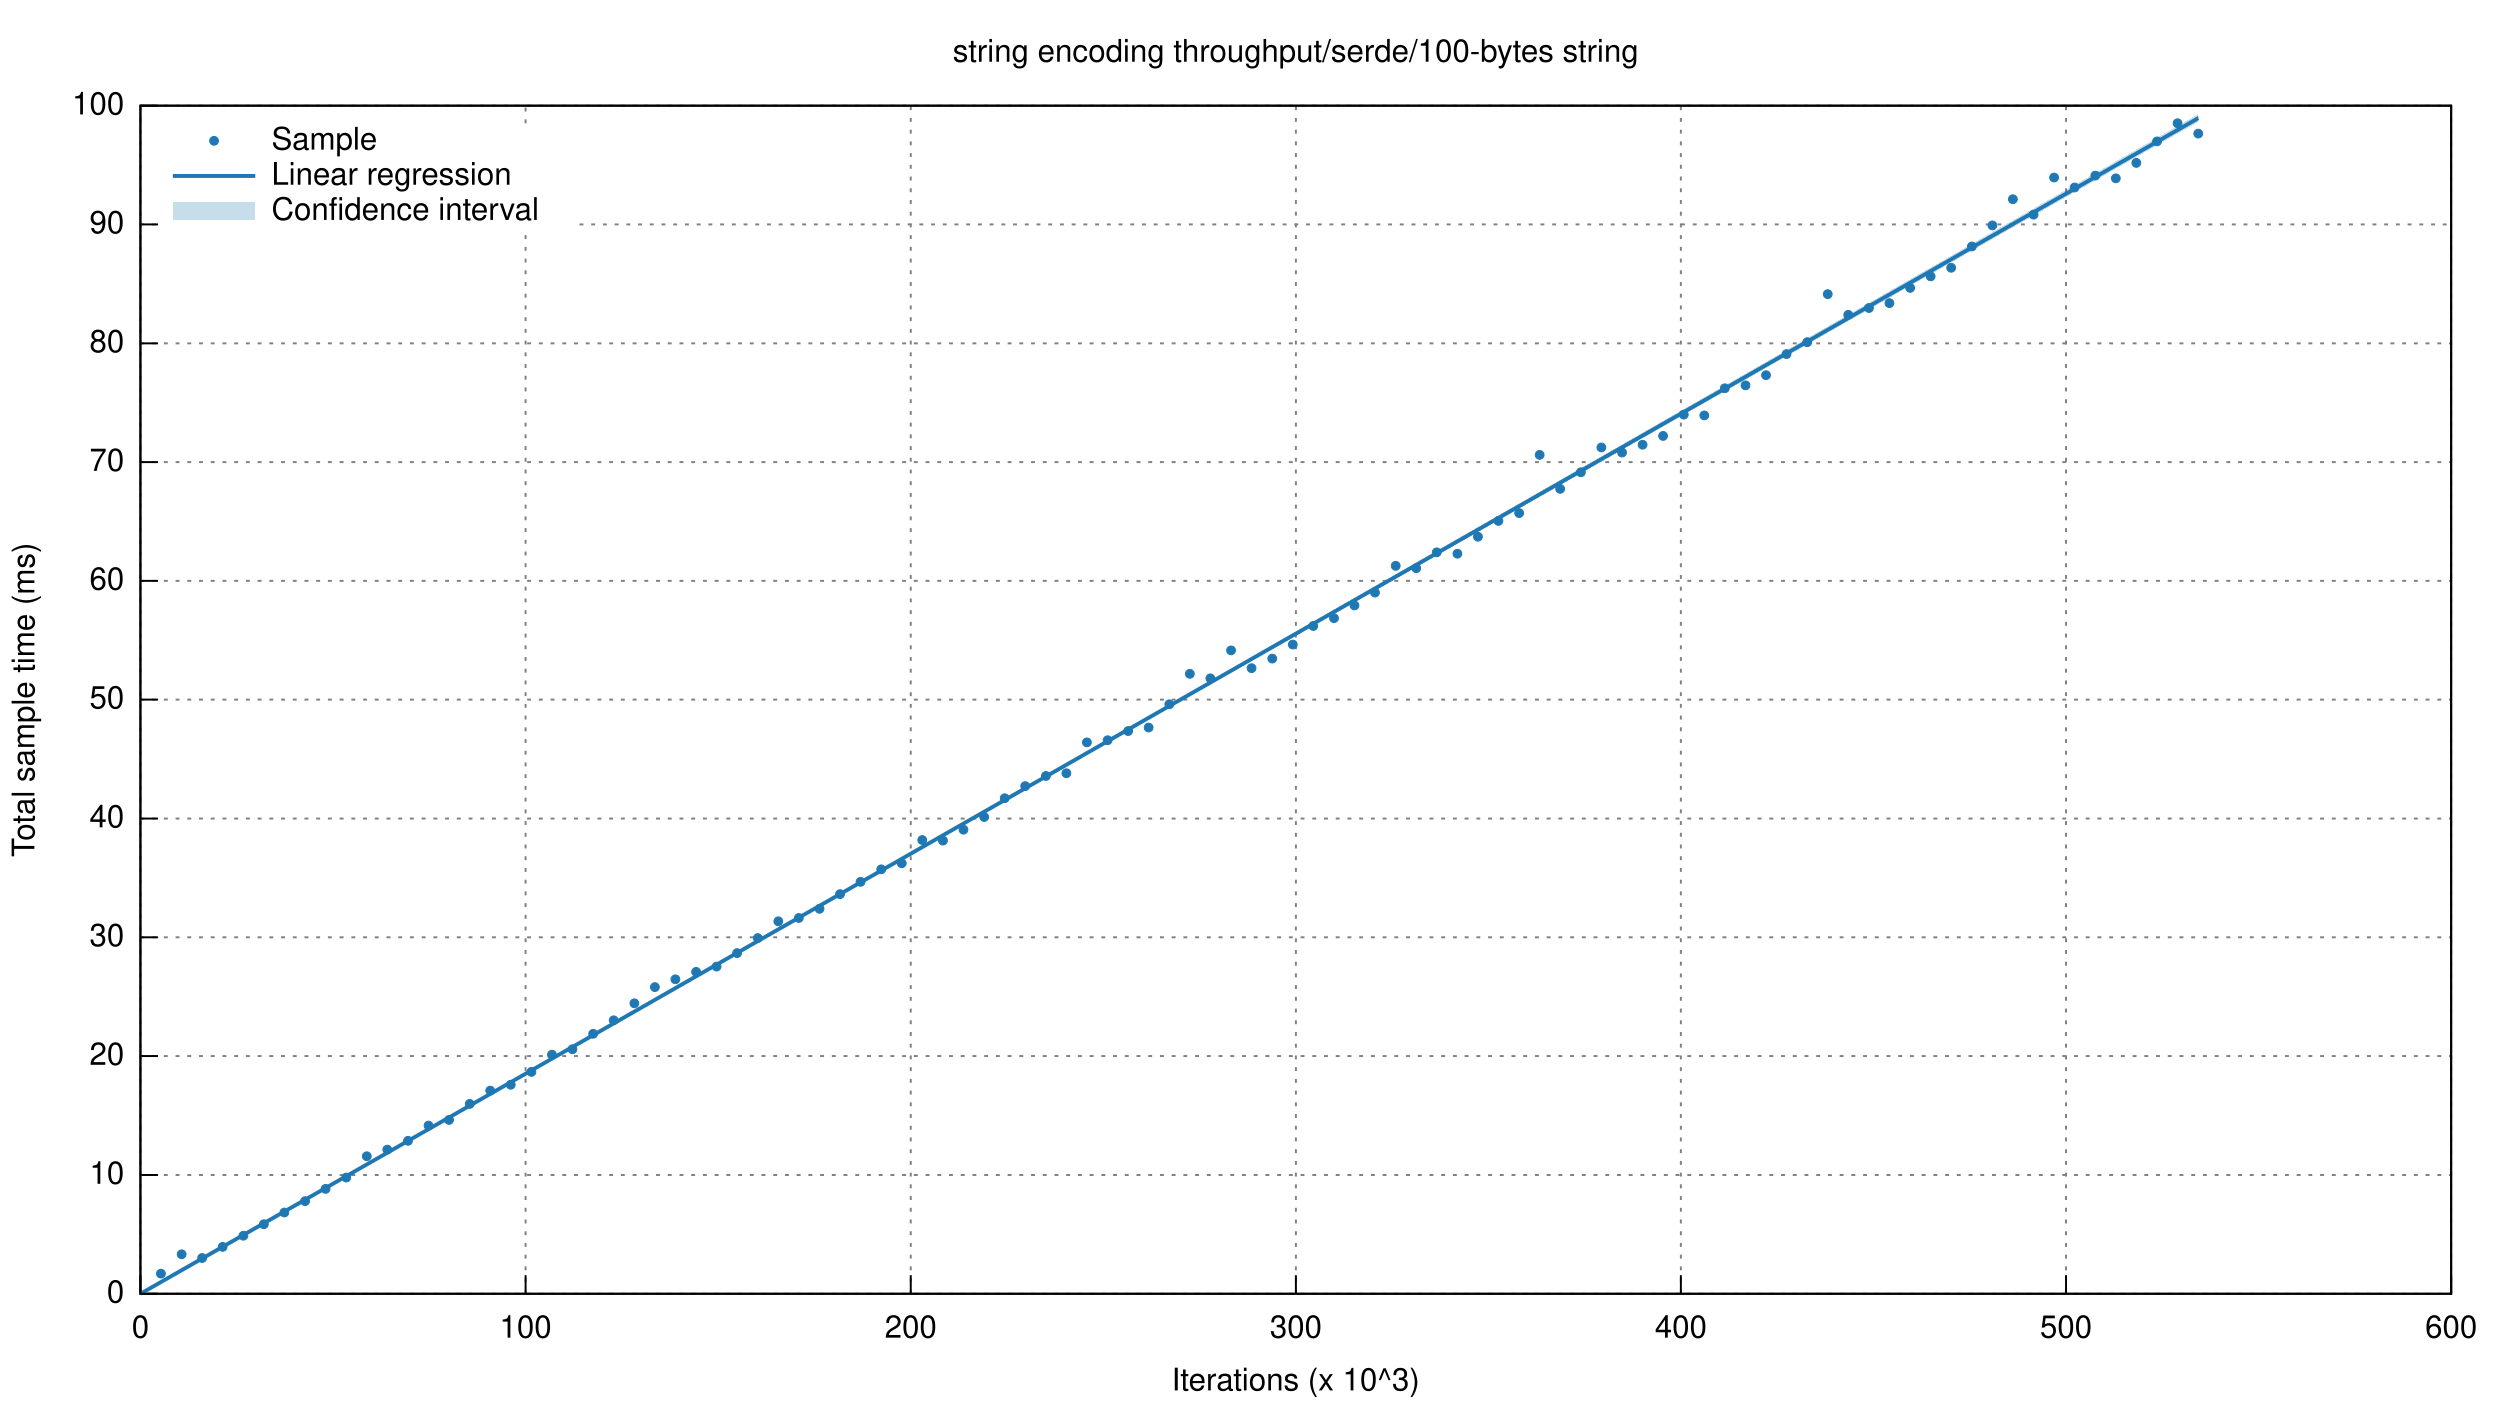
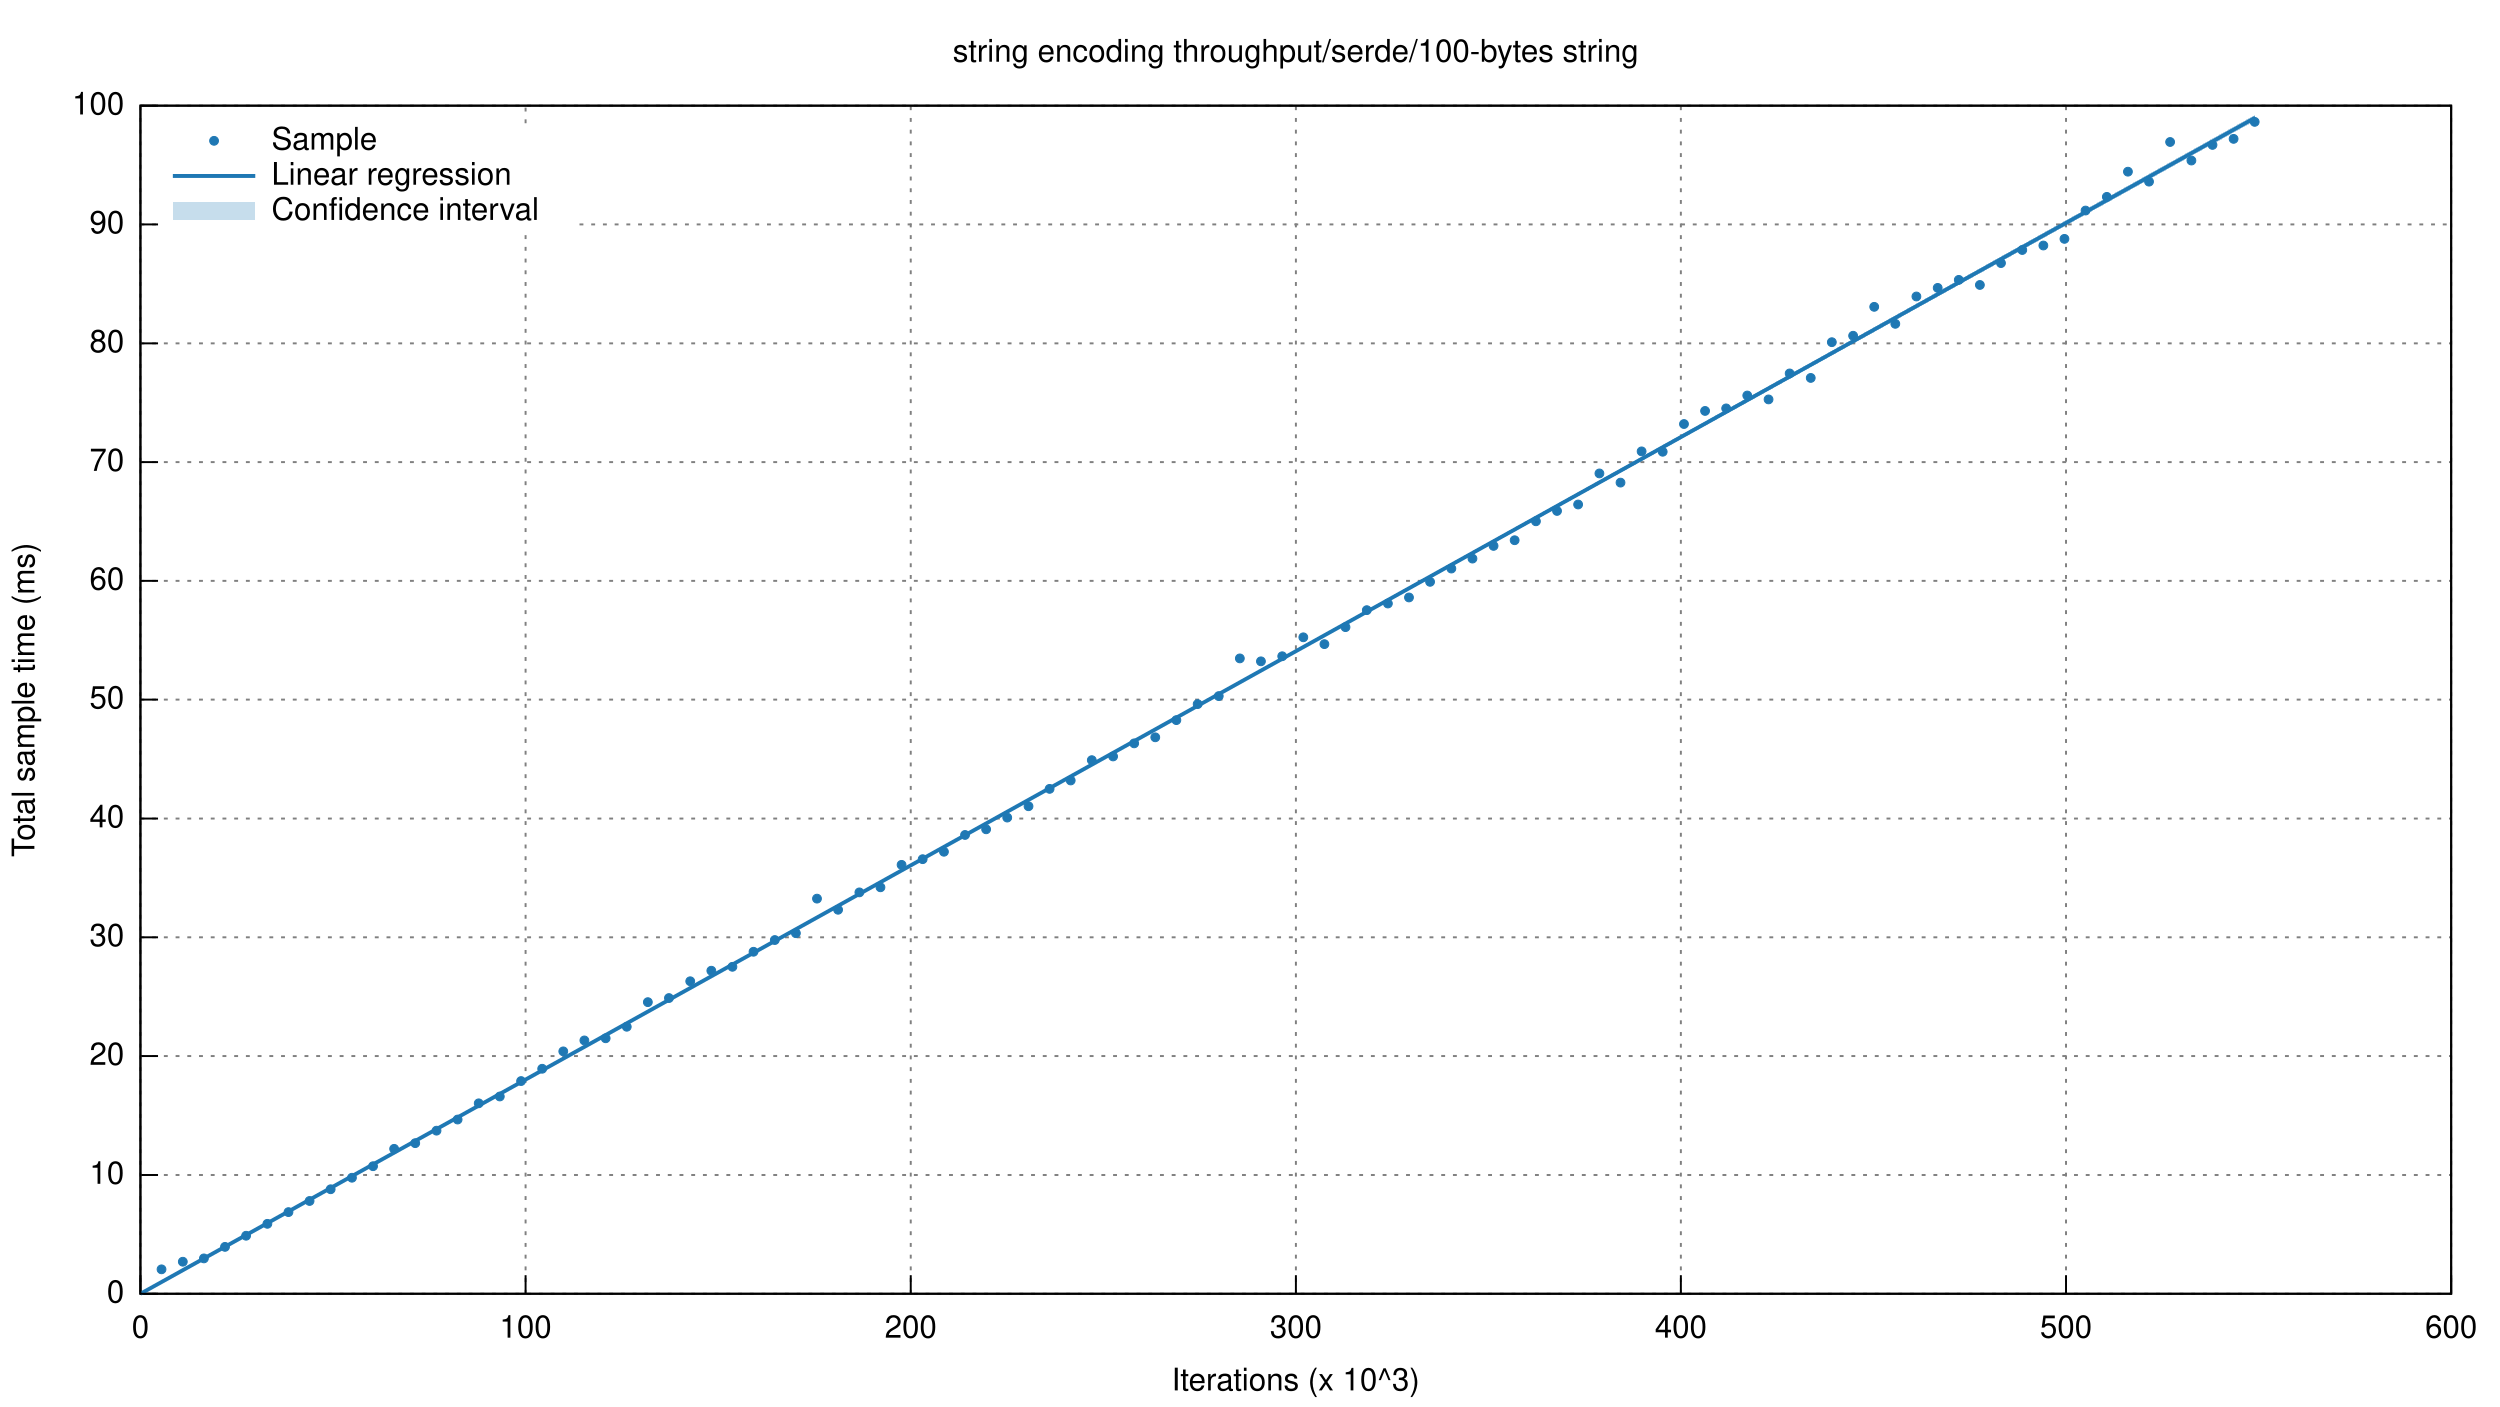
<svg xmlns="http://www.w3.org/2000/svg" xmlns:xlink="http://www.w3.org/1999/xlink" viewBox="0 0 1280 720">
  <g id="gnuplot_canvas">
    <rect x="0" y="0" width="1280" height="720" fill="none" />
    <defs>
      <circle id="gpDot" r="0.5" stroke-width="0.5" />
      <path id="gpPt0" stroke-width="0.222" stroke="currentColor" d="M-1,0 h2 M0,-1 v2" />
      <path id="gpPt1" stroke-width="0.222" stroke="currentColor" d="M-1,-1 L1,1 M1,-1 L-1,1" />
      <path id="gpPt2" stroke-width="0.222" stroke="currentColor" d="M-1,0 L1,0 M0,-1 L0,1 M-1,-1 L1,1 M-1,1 L1,-1" />
      <rect id="gpPt3" stroke-width="0.222" stroke="currentColor" x="-1" y="-1" width="2" height="2" />
      <rect id="gpPt4" stroke-width="0.222" stroke="currentColor" fill="currentColor" x="-1" y="-1" width="2" height="2" />
      <circle id="gpPt5" stroke-width="0.222" stroke="currentColor" cx="0" cy="0" r="1" />
      <use xlink:href="#gpPt5" id="gpPt6" fill="currentColor" stroke="none" />
      <path id="gpPt7" stroke-width="0.222" stroke="currentColor" d="M0,-1.33 L-1.33,0.67 L1.33,0.67 z" />
      <use xlink:href="#gpPt7" id="gpPt8" fill="currentColor" stroke="none" />
      <use xlink:href="#gpPt7" id="gpPt9" stroke="currentColor" transform="rotate(180)" />
      <use xlink:href="#gpPt9" id="gpPt10" fill="currentColor" stroke="none" />
      <use xlink:href="#gpPt3" id="gpPt11" stroke="currentColor" transform="rotate(45)" />
      <use xlink:href="#gpPt11" id="gpPt12" fill="currentColor" stroke="none" />
    </defs>
    <g style="fill:none; color:white; stroke:currentColor; stroke-width:1.00; stroke-linecap:butt; stroke-linejoin:miter">
</g>
    <g style="fill:none; color:black; stroke:currentColor; stroke-width:1.00; stroke-linecap:butt; stroke-linejoin:miter">
</g>
    <g style="fill:none; color:gray; stroke:currentColor; stroke-width:1.00; stroke-linecap:butt; stroke-linejoin:miter">
      <path stroke="gray" stroke-dasharray=" 2,4" class="gridline" d="M71.9,662.4 L1255.0,662.4  h0.01" />
    </g>
    <g style="fill:none; color:black; stroke:currentColor; stroke-width:1.00; stroke-linecap:butt; stroke-linejoin:miter">
      <path stroke="black" d="M71.9,662.4 L80.9,662.4  h0.01" />
      <g transform="translate(63.6,666.9)" style="stroke:none; fill:black; font-family:Helvetica; font-size:12.00pt; text-anchor:end">
        <text> 0</text>
      </g>
    </g>
    <g style="fill:none; color:gray; stroke:currentColor; stroke-width:1.00; stroke-linecap:butt; stroke-linejoin:miter">
      <path stroke="gray" stroke-dasharray=" 2,4" class="gridline" d="M71.9,601.6 L1255.0,601.6  h0.01" />
    </g>
    <g style="fill:none; color:black; stroke:currentColor; stroke-width:1.00; stroke-linecap:butt; stroke-linejoin:miter">
      <path stroke="black" d="M71.9,601.6 L80.9,601.6  h0.01" />
      <g transform="translate(63.6,606.1)" style="stroke:none; fill:black; font-family:Helvetica; font-size:12.00pt; text-anchor:end">
        <text> 10</text>
      </g>
    </g>
    <g style="fill:none; color:gray; stroke:currentColor; stroke-width:1.00; stroke-linecap:butt; stroke-linejoin:miter">
      <path stroke="gray" stroke-dasharray=" 2,4" class="gridline" d="M71.9,540.7 L1255.0,540.7  h0.01" />
    </g>
    <g style="fill:none; color:black; stroke:currentColor; stroke-width:1.00; stroke-linecap:butt; stroke-linejoin:miter">
      <path stroke="black" d="M71.9,540.7 L80.9,540.7  h0.01" />
      <g transform="translate(63.6,545.2)" style="stroke:none; fill:black; font-family:Helvetica; font-size:12.00pt; text-anchor:end">
        <text> 20</text>
      </g>
    </g>
    <g style="fill:none; color:gray; stroke:currentColor; stroke-width:1.00; stroke-linecap:butt; stroke-linejoin:miter">
      <path stroke="gray" stroke-dasharray=" 2,4" class="gridline" d="M71.9,479.9 L1255.0,479.9  h0.01" />
    </g>
    <g style="fill:none; color:black; stroke:currentColor; stroke-width:1.00; stroke-linecap:butt; stroke-linejoin:miter">
      <path stroke="black" d="M71.9,479.9 L80.9,479.9  h0.01" />
      <g transform="translate(63.6,484.4)" style="stroke:none; fill:black; font-family:Helvetica; font-size:12.00pt; text-anchor:end">
        <text> 30</text>
      </g>
    </g>
    <g style="fill:none; color:gray; stroke:currentColor; stroke-width:1.00; stroke-linecap:butt; stroke-linejoin:miter">
      <path stroke="gray" stroke-dasharray=" 2,4" class="gridline" d="M71.9,419.1 L1255.0,419.1  h0.01" />
    </g>
    <g style="fill:none; color:black; stroke:currentColor; stroke-width:1.00; stroke-linecap:butt; stroke-linejoin:miter">
      <path stroke="black" d="M71.9,419.1 L80.9,419.1  h0.01" />
      <g transform="translate(63.6,423.6)" style="stroke:none; fill:black; font-family:Helvetica; font-size:12.00pt; text-anchor:end">
        <text> 40</text>
      </g>
    </g>
    <g style="fill:none; color:gray; stroke:currentColor; stroke-width:1.00; stroke-linecap:butt; stroke-linejoin:miter">
      <path stroke="gray" stroke-dasharray=" 2,4" class="gridline" d="M71.9,358.2 L1255.0,358.2  h0.01" />
    </g>
    <g style="fill:none; color:black; stroke:currentColor; stroke-width:1.00; stroke-linecap:butt; stroke-linejoin:miter">
      <path stroke="black" d="M71.9,358.2 L80.9,358.2  h0.01" />
      <g transform="translate(63.6,362.7)" style="stroke:none; fill:black; font-family:Helvetica; font-size:12.00pt; text-anchor:end">
        <text> 50</text>
      </g>
    </g>
    <g style="fill:none; color:gray; stroke:currentColor; stroke-width:1.00; stroke-linecap:butt; stroke-linejoin:miter">
      <path stroke="gray" stroke-dasharray=" 2,4" class="gridline" d="M71.9,297.4 L1255.0,297.4  h0.01" />
    </g>
    <g style="fill:none; color:black; stroke:currentColor; stroke-width:1.00; stroke-linecap:butt; stroke-linejoin:miter">
      <path stroke="black" d="M71.9,297.4 L80.9,297.4  h0.01" />
      <g transform="translate(63.6,301.9)" style="stroke:none; fill:black; font-family:Helvetica; font-size:12.00pt; text-anchor:end">
        <text> 60</text>
      </g>
    </g>
    <g style="fill:none; color:gray; stroke:currentColor; stroke-width:1.00; stroke-linecap:butt; stroke-linejoin:miter">
      <path stroke="gray" stroke-dasharray=" 2,4" class="gridline" d="M71.9,236.6 L1255.0,236.6  h0.01" />
    </g>
    <g style="fill:none; color:black; stroke:currentColor; stroke-width:1.00; stroke-linecap:butt; stroke-linejoin:miter">
      <path stroke="black" d="M71.9,236.6 L80.9,236.6  h0.01" />
      <g transform="translate(63.6,241.1)" style="stroke:none; fill:black; font-family:Helvetica; font-size:12.00pt; text-anchor:end">
        <text> 70</text>
      </g>
    </g>
    <g style="fill:none; color:gray; stroke:currentColor; stroke-width:1.00; stroke-linecap:butt; stroke-linejoin:miter">
      <path stroke="gray" stroke-dasharray=" 2,4" class="gridline" d="M71.9,175.8 L1255.0,175.8  h0.01" />
    </g>
    <g style="fill:none; color:black; stroke:currentColor; stroke-width:1.00; stroke-linecap:butt; stroke-linejoin:miter">
      <path stroke="black" d="M71.9,175.8 L80.9,175.8  h0.01" />
      <g transform="translate(63.6,180.3)" style="stroke:none; fill:black; font-family:Helvetica; font-size:12.00pt; text-anchor:end">
        <text> 80</text>
      </g>
    </g>
    <g style="fill:none; color:gray; stroke:currentColor; stroke-width:1.00; stroke-linecap:butt; stroke-linejoin:miter">
      <path stroke="gray" stroke-dasharray=" 2,4" class="gridline" d="M71.9,114.9 L80.2,114.9 M296.7,114.9 L1255.0,114.9  h0.01" />
    </g>
    <g style="fill:none; color:black; stroke:currentColor; stroke-width:1.00; stroke-linecap:butt; stroke-linejoin:miter">
      <path stroke="black" d="M71.9,114.9 L80.9,114.9  h0.01" />
      <g transform="translate(63.6,119.4)" style="stroke:none; fill:black; font-family:Helvetica; font-size:12.00pt; text-anchor:end">
        <text> 90</text>
      </g>
    </g>
    <g style="fill:none; color:gray; stroke:currentColor; stroke-width:1.00; stroke-linecap:butt; stroke-linejoin:miter">
      <path stroke="gray" stroke-dasharray=" 2,4" class="gridline" d="M71.9,54.1 L1255.0,54.1  h0.01" />
    </g>
    <g style="fill:none; color:black; stroke:currentColor; stroke-width:1.00; stroke-linecap:butt; stroke-linejoin:miter">
      <path stroke="black" d="M71.9,54.1 L80.9,54.1  h0.01" />
      <g transform="translate(63.6,58.6)" style="stroke:none; fill:black; font-family:Helvetica; font-size:12.00pt; text-anchor:end">
        <text> 100</text>
      </g>
    </g>
    <g style="fill:none; color:gray; stroke:currentColor; stroke-width:1.00; stroke-linecap:butt; stroke-linejoin:miter">
      <path stroke="gray" stroke-dasharray=" 2,4" class="gridline" d="M71.9,662.4 L71.9,54.1  h0.01" />
    </g>
    <g style="fill:none; color:black; stroke:currentColor; stroke-width:1.00; stroke-linecap:butt; stroke-linejoin:miter">
      <path stroke="black" d="M71.9,662.4 L71.9,653.4  h0.01" />
      <g transform="translate(71.9,684.9)" style="stroke:none; fill:black; font-family:Helvetica; font-size:12.00pt; text-anchor:middle">
        <text> 0</text>
      </g>
    </g>
    <g style="fill:none; color:gray; stroke:currentColor; stroke-width:1.00; stroke-linecap:butt; stroke-linejoin:miter">
      <path stroke="gray" stroke-dasharray=" 2,4" class="gridline" d="M269.1,662.4 L269.1,117.1 M269.1,63.1 L269.1,54.1  h0.01" />
    </g>
    <g style="fill:none; color:black; stroke:currentColor; stroke-width:1.00; stroke-linecap:butt; stroke-linejoin:miter">
      <path stroke="black" d="M269.1,662.4 L269.1,653.4  h0.01" />
      <g transform="translate(269.1,684.9)" style="stroke:none; fill:black; font-family:Helvetica; font-size:12.00pt; text-anchor:middle">
        <text> 100</text>
      </g>
    </g>
    <g style="fill:none; color:gray; stroke:currentColor; stroke-width:1.00; stroke-linecap:butt; stroke-linejoin:miter">
      <path stroke="gray" stroke-dasharray=" 2,4" class="gridline" d="M466.3,662.4 L466.3,54.1  h0.01" />
    </g>
    <g style="fill:none; color:black; stroke:currentColor; stroke-width:1.00; stroke-linecap:butt; stroke-linejoin:miter">
      <path stroke="black" d="M466.3,662.4 L466.3,653.4  h0.01" />
      <g transform="translate(466.3,684.9)" style="stroke:none; fill:black; font-family:Helvetica; font-size:12.00pt; text-anchor:middle">
        <text> 200</text>
      </g>
    </g>
    <g style="fill:none; color:gray; stroke:currentColor; stroke-width:1.00; stroke-linecap:butt; stroke-linejoin:miter">
      <path stroke="gray" stroke-dasharray=" 2,4" class="gridline" d="M663.5,662.4 L663.5,54.1  h0.01" />
    </g>
    <g style="fill:none; color:black; stroke:currentColor; stroke-width:1.00; stroke-linecap:butt; stroke-linejoin:miter">
      <path stroke="black" d="M663.5,662.4 L663.5,653.4  h0.01" />
      <g transform="translate(663.5,684.9)" style="stroke:none; fill:black; font-family:Helvetica; font-size:12.00pt; text-anchor:middle">
        <text> 300</text>
      </g>
    </g>
    <g style="fill:none; color:gray; stroke:currentColor; stroke-width:1.00; stroke-linecap:butt; stroke-linejoin:miter">
      <path stroke="gray" stroke-dasharray=" 2,4" class="gridline" d="M860.6,662.4 L860.6,54.1  h0.01" />
    </g>
    <g style="fill:none; color:black; stroke:currentColor; stroke-width:1.00; stroke-linecap:butt; stroke-linejoin:miter">
      <path stroke="black" d="M860.6,662.4 L860.6,653.4  h0.01" />
      <g transform="translate(860.6,684.9)" style="stroke:none; fill:black; font-family:Helvetica; font-size:12.00pt; text-anchor:middle">
        <text> 400</text>
      </g>
    </g>
    <g style="fill:none; color:gray; stroke:currentColor; stroke-width:1.00; stroke-linecap:butt; stroke-linejoin:miter">
      <path stroke="gray" stroke-dasharray=" 2,4" class="gridline" d="M1057.8,662.4 L1057.8,54.1  h0.01" />
    </g>
    <g style="fill:none; color:black; stroke:currentColor; stroke-width:1.00; stroke-linecap:butt; stroke-linejoin:miter">
      <path stroke="black" d="M1057.8,662.4 L1057.8,653.4  h0.01" />
      <g transform="translate(1057.8,684.9)" style="stroke:none; fill:black; font-family:Helvetica; font-size:12.00pt; text-anchor:middle">
        <text> 500</text>
      </g>
    </g>
    <g style="fill:none; color:gray; stroke:currentColor; stroke-width:1.00; stroke-linecap:butt; stroke-linejoin:miter">
      <path stroke="gray" stroke-dasharray=" 2,4" class="gridline" d="M1255.0,662.4 L1255.0,54.1  h0.01" />
    </g>
    <g style="fill:none; color:black; stroke:currentColor; stroke-width:1.00; stroke-linecap:butt; stroke-linejoin:miter">
      <path stroke="black" d="M1255.0,662.4 L1255.0,653.4  h0.01" />
      <g transform="translate(1255.0,684.9)" style="stroke:none; fill:black; font-family:Helvetica; font-size:12.00pt; text-anchor:middle">
        <text> 600</text>
      </g>
      <path stroke="black" d="M71.9,54.1 L71.9,662.4 L1255.0,662.4 L1255.0,54.1 L71.9,54.1 Z  h0.01" />
      <g transform="translate(17.6,358.3) rotate(270)" style="stroke:none; fill:black; font-family:Helvetica; font-size:12.00pt; text-anchor:middle">
        <text>Total sample time (ms)</text>
      </g>
      <g transform="translate(663.4,711.9)" style="stroke:none; fill:black; font-family:Helvetica; font-size:12.00pt; text-anchor:middle">
        <text>Iterations (x 10^3)</text>
      </g>
      <g transform="translate(663.4,31.6)" style="stroke:none; fill:black; font-family:Helvetica; font-size:12.00pt; text-anchor:middle">
        <text>string encoding throughput/serde/100-bytes string</text>
      </g>
    </g>
    <g id="gnuplot_plot_1">
      <g style="fill:none; color:red; stroke:currentColor; stroke-width:1.00; stroke-linecap:butt; stroke-linejoin:miter">
        <g transform="translate(139.0,76.6)" style="stroke:none; fill:black; font-family:Helvetica; font-size:12.00pt; text-anchor:start">
          <text>Sample</text>
        </g>
-         <use xlink:href="#gpPt6" transform="translate(82.4,652.1) scale(2.25)" color="rgb( 31, 120, 180)" />
-         <use xlink:href="#gpPt6" transform="translate(93.0,642.2) scale(2.25)" color="rgb( 31, 120, 180)" />
-         <use xlink:href="#gpPt6" transform="translate(103.5,644.1) scale(2.25)" color="rgb( 31, 120, 180)" />
-         <use xlink:href="#gpPt6" transform="translate(114.0,638.4) scale(2.25)" color="rgb( 31, 120, 180)" />
-         <use xlink:href="#gpPt6" transform="translate(124.6,632.7) scale(2.25)" color="rgb( 31, 120, 180)" />
-         <use xlink:href="#gpPt6" transform="translate(135.1,626.8) scale(2.25)" color="rgb( 31, 120, 180)" />
-         <use xlink:href="#gpPt6" transform="translate(145.6,620.8) scale(2.25)" color="rgb( 31, 120, 180)" />
-         <use xlink:href="#gpPt6" transform="translate(156.2,615.0) scale(2.25)" color="rgb( 31, 120, 180)" />
-         <use xlink:href="#gpPt6" transform="translate(166.7,608.7) scale(2.25)" color="rgb( 31, 120, 180)" />
-         <use xlink:href="#gpPt6" transform="translate(177.3,602.9) scale(2.25)" color="rgb( 31, 120, 180)" />
-         <use xlink:href="#gpPt6" transform="translate(187.8,592.0) scale(2.25)" color="rgb( 31, 120, 180)" />
-         <use xlink:href="#gpPt6" transform="translate(198.3,588.6) scale(2.25)" color="rgb( 31, 120, 180)" />
-         <use xlink:href="#gpPt6" transform="translate(208.9,584.1) scale(2.25)" color="rgb( 31, 120, 180)" />
-         <use xlink:href="#gpPt6" transform="translate(219.4,576.3) scale(2.25)" color="rgb( 31, 120, 180)" />
-         <use xlink:href="#gpPt6" transform="translate(229.9,573.4) scale(2.25)" color="rgb( 31, 120, 180)" />
-         <use xlink:href="#gpPt6" transform="translate(240.5,565.2) scale(2.25)" color="rgb( 31, 120, 180)" />
-         <use xlink:href="#gpPt6" transform="translate(251.0,558.4) scale(2.25)" color="rgb( 31, 120, 180)" />
-         <use xlink:href="#gpPt6" transform="translate(261.5,555.4) scale(2.25)" color="rgb( 31, 120, 180)" />
-         <use xlink:href="#gpPt6" transform="translate(272.1,548.8) scale(2.25)" color="rgb( 31, 120, 180)" />
-         <use xlink:href="#gpPt6" transform="translate(282.6,540.0) scale(2.25)" color="rgb( 31, 120, 180)" />
-         <use xlink:href="#gpPt6" transform="translate(293.1,537.2) scale(2.25)" color="rgb( 31, 120, 180)" />
-         <use xlink:href="#gpPt6" transform="translate(303.7,529.3) scale(2.25)" color="rgb( 31, 120, 180)" />
-         <use xlink:href="#gpPt6" transform="translate(314.2,522.4) scale(2.25)" color="rgb( 31, 120, 180)" />
-         <use xlink:href="#gpPt6" transform="translate(324.8,513.7) scale(2.25)" color="rgb( 31, 120, 180)" />
-         <use xlink:href="#gpPt6" transform="translate(335.3,505.4) scale(2.25)" color="rgb( 31, 120, 180)" />
-         <use xlink:href="#gpPt6" transform="translate(345.8,501.4) scale(2.25)" color="rgb( 31, 120, 180)" />
-         <use xlink:href="#gpPt6" transform="translate(356.4,497.6) scale(2.25)" color="rgb( 31, 120, 180)" />
-         <use xlink:href="#gpPt6" transform="translate(366.9,494.9) scale(2.25)" color="rgb( 31, 120, 180)" />
-         <use xlink:href="#gpPt6" transform="translate(377.4,488.0) scale(2.25)" color="rgb( 31, 120, 180)" />
-         <use xlink:href="#gpPt6" transform="translate(388.0,480.3) scale(2.25)" color="rgb( 31, 120, 180)" />
-         <use xlink:href="#gpPt6" transform="translate(398.5,471.7) scale(2.25)" color="rgb( 31, 120, 180)" />
-         <use xlink:href="#gpPt6" transform="translate(409.0,470.0) scale(2.25)" color="rgb( 31, 120, 180)" />
-         <use xlink:href="#gpPt6" transform="translate(419.6,465.3) scale(2.25)" color="rgb( 31, 120, 180)" />
-         <use xlink:href="#gpPt6" transform="translate(430.1,457.8) scale(2.25)" color="rgb( 31, 120, 180)" />
-         <use xlink:href="#gpPt6" transform="translate(440.6,451.5) scale(2.25)" color="rgb( 31, 120, 180)" />
-         <use xlink:href="#gpPt6" transform="translate(451.2,445.1) scale(2.25)" color="rgb( 31, 120, 180)" />
-         <use xlink:href="#gpPt6" transform="translate(461.7,442.0) scale(2.25)" color="rgb( 31, 120, 180)" />
-         <use xlink:href="#gpPt6" transform="translate(472.2,430.1) scale(2.25)" color="rgb( 31, 120, 180)" />
-         <use xlink:href="#gpPt6" transform="translate(482.8,430.4) scale(2.25)" color="rgb( 31, 120, 180)" />
-         <use xlink:href="#gpPt6" transform="translate(493.3,424.8) scale(2.25)" color="rgb( 31, 120, 180)" />
-         <use xlink:href="#gpPt6" transform="translate(503.9,418.3) scale(2.25)" color="rgb( 31, 120, 180)" />
-         <use xlink:href="#gpPt6" transform="translate(514.4,408.7) scale(2.25)" color="rgb( 31, 120, 180)" />
-         <use xlink:href="#gpPt6" transform="translate(524.9,402.5) scale(2.25)" color="rgb( 31, 120, 180)" />
-         <use xlink:href="#gpPt6" transform="translate(535.5,397.3) scale(2.25)" color="rgb( 31, 120, 180)" />
-         <use xlink:href="#gpPt6" transform="translate(546.0,395.9) scale(2.25)" color="rgb( 31, 120, 180)" />
-         <use xlink:href="#gpPt6" transform="translate(556.5,380.1) scale(2.25)" color="rgb( 31, 120, 180)" />
-         <use xlink:href="#gpPt6" transform="translate(567.1,379.0) scale(2.25)" color="rgb( 31, 120, 180)" />
-         <use xlink:href="#gpPt6" transform="translate(577.6,374.3) scale(2.25)" color="rgb( 31, 120, 180)" />
-         <use xlink:href="#gpPt6" transform="translate(588.1,372.5) scale(2.25)" color="rgb( 31, 120, 180)" />
-         <use xlink:href="#gpPt6" transform="translate(598.7,360.6) scale(2.25)" color="rgb( 31, 120, 180)" />
-         <use xlink:href="#gpPt6" transform="translate(609.2,345.0) scale(2.25)" color="rgb( 31, 120, 180)" />
-         <use xlink:href="#gpPt6" transform="translate(619.7,347.3) scale(2.25)" color="rgb( 31, 120, 180)" />
-         <use xlink:href="#gpPt6" transform="translate(630.3,333.0) scale(2.25)" color="rgb( 31, 120, 180)" />
-         <use xlink:href="#gpPt6" transform="translate(640.8,342.1) scale(2.25)" color="rgb( 31, 120, 180)" />
-         <use xlink:href="#gpPt6" transform="translate(651.4,337.2) scale(2.25)" color="rgb( 31, 120, 180)" />
-         <use xlink:href="#gpPt6" transform="translate(661.9,330.0) scale(2.25)" color="rgb( 31, 120, 180)" />
-         <use xlink:href="#gpPt6" transform="translate(672.4,320.5) scale(2.25)" color="rgb( 31, 120, 180)" />
-         <use xlink:href="#gpPt6" transform="translate(683.0,316.5) scale(2.25)" color="rgb( 31, 120, 180)" />
-         <use xlink:href="#gpPt6" transform="translate(693.5,310.0) scale(2.25)" color="rgb( 31, 120, 180)" />
-         <use xlink:href="#gpPt6" transform="translate(704.0,303.4) scale(2.25)" color="rgb( 31, 120, 180)" />
-         <use xlink:href="#gpPt6" transform="translate(714.6,289.7) scale(2.25)" color="rgb( 31, 120, 180)" />
-         <use xlink:href="#gpPt6" transform="translate(725.1,290.9) scale(2.25)" color="rgb( 31, 120, 180)" />
-         <use xlink:href="#gpPt6" transform="translate(735.6,282.8) scale(2.25)" color="rgb( 31, 120, 180)" />
-         <use xlink:href="#gpPt6" transform="translate(746.2,283.5) scale(2.25)" color="rgb( 31, 120, 180)" />
-         <use xlink:href="#gpPt6" transform="translate(756.7,274.8) scale(2.25)" color="rgb( 31, 120, 180)" />
-         <use xlink:href="#gpPt6" transform="translate(767.2,266.7) scale(2.25)" color="rgb( 31, 120, 180)" />
-         <use xlink:href="#gpPt6" transform="translate(777.8,262.7) scale(2.25)" color="rgb( 31, 120, 180)" />
-         <use xlink:href="#gpPt6" transform="translate(788.3,232.9) scale(2.25)" color="rgb( 31, 120, 180)" />
-         <use xlink:href="#gpPt6" transform="translate(798.8,250.3) scale(2.25)" color="rgb( 31, 120, 180)" />
-         <use xlink:href="#gpPt6" transform="translate(809.4,241.8) scale(2.25)" color="rgb( 31, 120, 180)" />
-         <use xlink:href="#gpPt6" transform="translate(819.9,229.1) scale(2.25)" color="rgb( 31, 120, 180)" />
-         <use xlink:href="#gpPt6" transform="translate(830.5,231.7) scale(2.25)" color="rgb( 31, 120, 180)" />
-         <use xlink:href="#gpPt6" transform="translate(841.0,227.7) scale(2.25)" color="rgb( 31, 120, 180)" />
-         <use xlink:href="#gpPt6" transform="translate(851.5,223.2) scale(2.25)" color="rgb( 31, 120, 180)" />
-         <use xlink:href="#gpPt6" transform="translate(862.1,212.3) scale(2.25)" color="rgb( 31, 120, 180)" />
-         <use xlink:href="#gpPt6" transform="translate(872.6,212.7) scale(2.25)" color="rgb( 31, 120, 180)" />
-         <use xlink:href="#gpPt6" transform="translate(883.1,198.8) scale(2.25)" color="rgb( 31, 120, 180)" />
-         <use xlink:href="#gpPt6" transform="translate(893.7,197.3) scale(2.25)" color="rgb( 31, 120, 180)" />
-         <use xlink:href="#gpPt6" transform="translate(904.2,192.1) scale(2.25)" color="rgb( 31, 120, 180)" />
-         <use xlink:href="#gpPt6" transform="translate(914.7,181.3) scale(2.25)" color="rgb( 31, 120, 180)" />
-         <use xlink:href="#gpPt6" transform="translate(925.3,175.2) scale(2.25)" color="rgb( 31, 120, 180)" />
-         <use xlink:href="#gpPt6" transform="translate(935.8,150.6) scale(2.25)" color="rgb( 31, 120, 180)" />
-         <use xlink:href="#gpPt6" transform="translate(946.3,161.2) scale(2.25)" color="rgb( 31, 120, 180)" />
-         <use xlink:href="#gpPt6" transform="translate(956.9,157.7) scale(2.25)" color="rgb( 31, 120, 180)" />
-         <use xlink:href="#gpPt6" transform="translate(967.4,155.2) scale(2.25)" color="rgb( 31, 120, 180)" />
-         <use xlink:href="#gpPt6" transform="translate(978.0,147.4) scale(2.25)" color="rgb( 31, 120, 180)" />
-         <use xlink:href="#gpPt6" transform="translate(988.5,141.5) scale(2.25)" color="rgb( 31, 120, 180)" />
-         <use xlink:href="#gpPt6" transform="translate(999.0,137.1) scale(2.25)" color="rgb( 31, 120, 180)" />
-         <use xlink:href="#gpPt6" transform="translate(1009.6,126.2) scale(2.25)" color="rgb( 31, 120, 180)" />
-         <use xlink:href="#gpPt6" transform="translate(1020.1,115.4) scale(2.25)" color="rgb( 31, 120, 180)" />
-         <use xlink:href="#gpPt6" transform="translate(1030.6,102.0) scale(2.25)" color="rgb( 31, 120, 180)" />
-         <use xlink:href="#gpPt6" transform="translate(1041.2,109.9) scale(2.25)" color="rgb( 31, 120, 180)" />
-         <use xlink:href="#gpPt6" transform="translate(1051.7,90.9) scale(2.25)" color="rgb( 31, 120, 180)" />
-         <use xlink:href="#gpPt6" transform="translate(1062.2,96.0) scale(2.25)" color="rgb( 31, 120, 180)" />
-         <use xlink:href="#gpPt6" transform="translate(1072.8,89.9) scale(2.25)" color="rgb( 31, 120, 180)" />
-         <use xlink:href="#gpPt6" transform="translate(1083.3,91.3) scale(2.25)" color="rgb( 31, 120, 180)" />
-         <use xlink:href="#gpPt6" transform="translate(1093.8,83.4) scale(2.25)" color="rgb( 31, 120, 180)" />
-         <use xlink:href="#gpPt6" transform="translate(1104.4,72.4) scale(2.25)" color="rgb( 31, 120, 180)" />
-         <use xlink:href="#gpPt6" transform="translate(1114.9,63.1) scale(2.25)" color="rgb( 31, 120, 180)" />
-         <use xlink:href="#gpPt6" transform="translate(1125.5,68.4) scale(2.25)" color="rgb( 31, 120, 180)" />
+         <use xlink:href="#gpPt6" transform="translate(82.7,649.9) scale(2.25)" color="rgb( 31, 120, 180)" />
+         <use xlink:href="#gpPt6" transform="translate(93.6,646.0) scale(2.25)" color="rgb( 31, 120, 180)" />
+         <use xlink:href="#gpPt6" transform="translate(104.4,644.3) scale(2.25)" color="rgb( 31, 120, 180)" />
+         <use xlink:href="#gpPt6" transform="translate(115.2,638.4) scale(2.25)" color="rgb( 31, 120, 180)" />
+         <use xlink:href="#gpPt6" transform="translate(126.0,632.7) scale(2.25)" color="rgb( 31, 120, 180)" />
+         <use xlink:href="#gpPt6" transform="translate(136.9,626.6) scale(2.25)" color="rgb( 31, 120, 180)" />
+         <use xlink:href="#gpPt6" transform="translate(147.7,620.6) scale(2.25)" color="rgb( 31, 120, 180)" />
+         <use xlink:href="#gpPt6" transform="translate(158.5,614.9) scale(2.25)" color="rgb( 31, 120, 180)" />
+         <use xlink:href="#gpPt6" transform="translate(169.3,608.9) scale(2.25)" color="rgb( 31, 120, 180)" />
+         <use xlink:href="#gpPt6" transform="translate(180.2,603.0) scale(2.25)" color="rgb( 31, 120, 180)" />
+         <use xlink:href="#gpPt6" transform="translate(191.0,597.1) scale(2.25)" color="rgb( 31, 120, 180)" />
+         <use xlink:href="#gpPt6" transform="translate(201.8,588.2) scale(2.25)" color="rgb( 31, 120, 180)" />
+         <use xlink:href="#gpPt6" transform="translate(212.6,585.3) scale(2.25)" color="rgb( 31, 120, 180)" />
+         <use xlink:href="#gpPt6" transform="translate(223.5,578.9) scale(2.25)" color="rgb( 31, 120, 180)" />
+         <use xlink:href="#gpPt6" transform="translate(234.3,573.2) scale(2.25)" color="rgb( 31, 120, 180)" />
+         <use xlink:href="#gpPt6" transform="translate(245.1,564.9) scale(2.25)" color="rgb( 31, 120, 180)" />
+         <use xlink:href="#gpPt6" transform="translate(255.9,561.4) scale(2.25)" color="rgb( 31, 120, 180)" />
+         <use xlink:href="#gpPt6" transform="translate(266.8,553.5) scale(2.25)" color="rgb( 31, 120, 180)" />
+         <use xlink:href="#gpPt6" transform="translate(277.6,547.2) scale(2.25)" color="rgb( 31, 120, 180)" />
+         <use xlink:href="#gpPt6" transform="translate(288.4,538.3) scale(2.25)" color="rgb( 31, 120, 180)" />
+         <use xlink:href="#gpPt6" transform="translate(299.2,532.7) scale(2.25)" color="rgb( 31, 120, 180)" />
+         <use xlink:href="#gpPt6" transform="translate(310.1,531.6) scale(2.25)" color="rgb( 31, 120, 180)" />
+         <use xlink:href="#gpPt6" transform="translate(320.9,525.7) scale(2.25)" color="rgb( 31, 120, 180)" />
+         <use xlink:href="#gpPt6" transform="translate(331.7,513.1) scale(2.25)" color="rgb( 31, 120, 180)" />
+         <use xlink:href="#gpPt6" transform="translate(342.5,511.0) scale(2.25)" color="rgb( 31, 120, 180)" />
+         <use xlink:href="#gpPt6" transform="translate(353.4,502.4) scale(2.25)" color="rgb( 31, 120, 180)" />
+         <use xlink:href="#gpPt6" transform="translate(364.2,497.0) scale(2.25)" color="rgb( 31, 120, 180)" />
+         <use xlink:href="#gpPt6" transform="translate(375.0,495.0) scale(2.25)" color="rgb( 31, 120, 180)" />
+         <use xlink:href="#gpPt6" transform="translate(385.8,487.3) scale(2.25)" color="rgb( 31, 120, 180)" />
+         <use xlink:href="#gpPt6" transform="translate(396.7,481.3) scale(2.25)" color="rgb( 31, 120, 180)" />
+         <use xlink:href="#gpPt6" transform="translate(407.5,477.8) scale(2.25)" color="rgb( 31, 120, 180)" />
+         <use xlink:href="#gpPt6" transform="translate(418.3,460.1) scale(2.25)" color="rgb( 31, 120, 180)" />
+         <use xlink:href="#gpPt6" transform="translate(429.1,465.8) scale(2.25)" color="rgb( 31, 120, 180)" />
+         <use xlink:href="#gpPt6" transform="translate(440.0,456.9) scale(2.25)" color="rgb( 31, 120, 180)" />
+         <use xlink:href="#gpPt6" transform="translate(450.8,454.3) scale(2.25)" color="rgb( 31, 120, 180)" />
+         <use xlink:href="#gpPt6" transform="translate(461.6,442.8) scale(2.25)" color="rgb( 31, 120, 180)" />
+         <use xlink:href="#gpPt6" transform="translate(472.4,439.9) scale(2.25)" color="rgb( 31, 120, 180)" />
+         <use xlink:href="#gpPt6" transform="translate(483.3,436.1) scale(2.25)" color="rgb( 31, 120, 180)" />
+         <use xlink:href="#gpPt6" transform="translate(494.1,427.5) scale(2.25)" color="rgb( 31, 120, 180)" />
+         <use xlink:href="#gpPt6" transform="translate(504.9,424.6) scale(2.25)" color="rgb( 31, 120, 180)" />
+         <use xlink:href="#gpPt6" transform="translate(515.7,418.6) scale(2.25)" color="rgb( 31, 120, 180)" />
+         <use xlink:href="#gpPt6" transform="translate(526.6,412.8) scale(2.25)" color="rgb( 31, 120, 180)" />
+         <use xlink:href="#gpPt6" transform="translate(537.4,403.9) scale(2.25)" color="rgb( 31, 120, 180)" />
+         <use xlink:href="#gpPt6" transform="translate(548.2,399.6) scale(2.25)" color="rgb( 31, 120, 180)" />
+         <use xlink:href="#gpPt6" transform="translate(559.0,389.2) scale(2.25)" color="rgb( 31, 120, 180)" />
+         <use xlink:href="#gpPt6" transform="translate(569.9,387.3) scale(2.25)" color="rgb( 31, 120, 180)" />
+         <use xlink:href="#gpPt6" transform="translate(580.7,380.6) scale(2.25)" color="rgb( 31, 120, 180)" />
+         <use xlink:href="#gpPt6" transform="translate(591.5,377.5) scale(2.25)" color="rgb( 31, 120, 180)" />
+         <use xlink:href="#gpPt6" transform="translate(602.3,368.7) scale(2.25)" color="rgb( 31, 120, 180)" />
+         <use xlink:href="#gpPt6" transform="translate(613.2,360.5) scale(2.25)" color="rgb( 31, 120, 180)" />
+         <use xlink:href="#gpPt6" transform="translate(624.0,356.4) scale(2.25)" color="rgb( 31, 120, 180)" />
+         <use xlink:href="#gpPt6" transform="translate(634.8,337.1) scale(2.25)" color="rgb( 31, 120, 180)" />
+         <use xlink:href="#gpPt6" transform="translate(645.6,338.6) scale(2.25)" color="rgb( 31, 120, 180)" />
+         <use xlink:href="#gpPt6" transform="translate(656.5,336.0) scale(2.25)" color="rgb( 31, 120, 180)" />
+         <use xlink:href="#gpPt6" transform="translate(667.3,326.3) scale(2.25)" color="rgb( 31, 120, 180)" />
+         <use xlink:href="#gpPt6" transform="translate(678.1,329.8) scale(2.25)" color="rgb( 31, 120, 180)" />
+         <use xlink:href="#gpPt6" transform="translate(688.9,321.1) scale(2.25)" color="rgb( 31, 120, 180)" />
+         <use xlink:href="#gpPt6" transform="translate(699.8,312.4) scale(2.25)" color="rgb( 31, 120, 180)" />
+         <use xlink:href="#gpPt6" transform="translate(710.6,309.0) scale(2.25)" color="rgb( 31, 120, 180)" />
+         <use xlink:href="#gpPt6" transform="translate(721.4,305.9) scale(2.25)" color="rgb( 31, 120, 180)" />
+         <use xlink:href="#gpPt6" transform="translate(732.2,297.9) scale(2.25)" color="rgb( 31, 120, 180)" />
+         <use xlink:href="#gpPt6" transform="translate(743.1,291.1) scale(2.25)" color="rgb( 31, 120, 180)" />
+         <use xlink:href="#gpPt6" transform="translate(753.9,286.0) scale(2.25)" color="rgb( 31, 120, 180)" />
+         <use xlink:href="#gpPt6" transform="translate(764.7,279.5) scale(2.25)" color="rgb( 31, 120, 180)" />
+         <use xlink:href="#gpPt6" transform="translate(775.5,276.6) scale(2.25)" color="rgb( 31, 120, 180)" />
+         <use xlink:href="#gpPt6" transform="translate(786.4,266.9) scale(2.25)" color="rgb( 31, 120, 180)" />
+         <use xlink:href="#gpPt6" transform="translate(797.2,261.6) scale(2.25)" color="rgb( 31, 120, 180)" />
+         <use xlink:href="#gpPt6" transform="translate(808.0,258.3) scale(2.25)" color="rgb( 31, 120, 180)" />
+         <use xlink:href="#gpPt6" transform="translate(818.9,242.4) scale(2.25)" color="rgb( 31, 120, 180)" />
+         <use xlink:href="#gpPt6" transform="translate(829.7,247.1) scale(2.25)" color="rgb( 31, 120, 180)" />
+         <use xlink:href="#gpPt6" transform="translate(840.5,231.1) scale(2.25)" color="rgb( 31, 120, 180)" />
+         <use xlink:href="#gpPt6" transform="translate(851.3,231.3) scale(2.25)" color="rgb( 31, 120, 180)" />
+         <use xlink:href="#gpPt6" transform="translate(862.2,217.1) scale(2.25)" color="rgb( 31, 120, 180)" />
+         <use xlink:href="#gpPt6" transform="translate(873.0,210.4) scale(2.25)" color="rgb( 31, 120, 180)" />
+         <use xlink:href="#gpPt6" transform="translate(883.8,209.1) scale(2.25)" color="rgb( 31, 120, 180)" />
+         <use xlink:href="#gpPt6" transform="translate(894.6,202.5) scale(2.25)" color="rgb( 31, 120, 180)" />
+         <use xlink:href="#gpPt6" transform="translate(905.5,204.5) scale(2.25)" color="rgb( 31, 120, 180)" />
+         <use xlink:href="#gpPt6" transform="translate(916.3,191.2) scale(2.25)" color="rgb( 31, 120, 180)" />
+         <use xlink:href="#gpPt6" transform="translate(927.1,193.5) scale(2.25)" color="rgb( 31, 120, 180)" />
+         <use xlink:href="#gpPt6" transform="translate(937.9,175.2) scale(2.25)" color="rgb( 31, 120, 180)" />
+         <use xlink:href="#gpPt6" transform="translate(948.8,171.9) scale(2.25)" color="rgb( 31, 120, 180)" />
+         <use xlink:href="#gpPt6" transform="translate(959.6,157.1) scale(2.25)" color="rgb( 31, 120, 180)" />
+         <use xlink:href="#gpPt6" transform="translate(970.4,165.8) scale(2.25)" color="rgb( 31, 120, 180)" />
+         <use xlink:href="#gpPt6" transform="translate(981.2,151.8) scale(2.25)" color="rgb( 31, 120, 180)" />
+         <use xlink:href="#gpPt6" transform="translate(992.1,147.4) scale(2.25)" color="rgb( 31, 120, 180)" />
+         <use xlink:href="#gpPt6" transform="translate(1002.9,143.3) scale(2.25)" color="rgb( 31, 120, 180)" />
+         <use xlink:href="#gpPt6" transform="translate(1013.7,145.9) scale(2.25)" color="rgb( 31, 120, 180)" />
+         <use xlink:href="#gpPt6" transform="translate(1024.5,134.7) scale(2.25)" color="rgb( 31, 120, 180)" />
+         <use xlink:href="#gpPt6" transform="translate(1035.4,128.0) scale(2.25)" color="rgb( 31, 120, 180)" />
+         <use xlink:href="#gpPt6" transform="translate(1046.2,125.7) scale(2.25)" color="rgb( 31, 120, 180)" />
+         <use xlink:href="#gpPt6" transform="translate(1057.0,122.3) scale(2.25)" color="rgb( 31, 120, 180)" />
+         <use xlink:href="#gpPt6" transform="translate(1067.8,107.8) scale(2.25)" color="rgb( 31, 120, 180)" />
+         <use xlink:href="#gpPt6" transform="translate(1078.7,100.8) scale(2.25)" color="rgb( 31, 120, 180)" />
+         <use xlink:href="#gpPt6" transform="translate(1089.5,87.9) scale(2.25)" color="rgb( 31, 120, 180)" />
+         <use xlink:href="#gpPt6" transform="translate(1100.3,93.0) scale(2.25)" color="rgb( 31, 120, 180)" />
+         <use xlink:href="#gpPt6" transform="translate(1111.1,72.7) scale(2.25)" color="rgb( 31, 120, 180)" />
+         <use xlink:href="#gpPt6" transform="translate(1122.0,82.2) scale(2.25)" color="rgb( 31, 120, 180)" />
+         <use xlink:href="#gpPt6" transform="translate(1132.8,74.2) scale(2.25)" color="rgb( 31, 120, 180)" />
+         <use xlink:href="#gpPt6" transform="translate(1143.6,71.1) scale(2.25)" color="rgb( 31, 120, 180)" />
+         <use xlink:href="#gpPt6" transform="translate(1154.4,62.4) scale(2.25)" color="rgb( 31, 120, 180)" />
        <use xlink:href="#gpPt6" transform="translate(109.6,72.1) scale(2.25)" color="rgb( 31, 120, 180)" />
      </g>
    </g>
    <g id="gnuplot_plot_2">
      <g style="fill:none; color:white; stroke:rgb( 31, 120, 180); stroke-width:2.00; stroke-linecap:butt; stroke-linejoin:miter">
</g>
      <g style="fill:none; color:red; stroke:currentColor; stroke-width:2.00; stroke-linecap:butt; stroke-linejoin:miter">
        <g transform="translate(139.0,94.6)" style="stroke:none; fill:black; font-family:Helvetica; font-size:12.00pt; text-anchor:start">
          <text>Linear regression</text>
        </g>
-         <path stroke="rgb( 31, 120, 180)" d="M88.5,90.1 L130.7,90.1 M71.9,662.4 L1125.5,60.5  h0.01" />
+         <path stroke="rgb( 31, 120, 180)" d="M88.5,90.1 L130.7,90.1 M71.9,662.4 L1154.4,60.4  h0.01" />
      </g>
    </g>
    <g id="gnuplot_plot_3">
      <g style="fill:none; color:white; stroke:rgb( 31, 120, 180); stroke-width:1.00; stroke-linecap:butt; stroke-linejoin:miter">
</g>
      <g style="fill:none; color:blue; stroke:currentColor; stroke-width:1.00; stroke-linecap:butt; stroke-linejoin:miter">
        <g transform="translate(139.0,112.6)" style="stroke:none; fill:black; font-family:Helvetica; font-size:12.00pt; text-anchor:start">
          <text>Confidence interval</text>
        </g>
        <g style="stroke:none; shape-rendering:crispEdges">
          <polygon fill="rgb( 31, 120, 180)" fill-opacity="0.25" points="88.5,112.6 130.7,112.6 130.7,103.6 88.5,103.6 " />
-           <polygon fill="rgb( 31, 120, 180)" fill-opacity="0.25" points="71.9,662.4 71.9,662.4 1125.5,58.4 1125.5,62.4 " />
+           <polygon fill="rgb( 31, 120, 180)" fill-opacity="0.25" points="71.9,662.4 71.9,662.4 1154.4,58.8 1154.4,62.0 " />
        </g>
      </g>
    </g>
    <g style="fill:none; color:black; stroke:currentColor; stroke-width:1.00; stroke-linecap:butt; stroke-linejoin:miter">
      <path stroke="black" d="M71.9,54.1 L71.9,662.4 L1255.0,662.4 L1255.0,54.1 L71.9,54.1 Z  h0.01" />
    </g>
  </g>
</svg>
